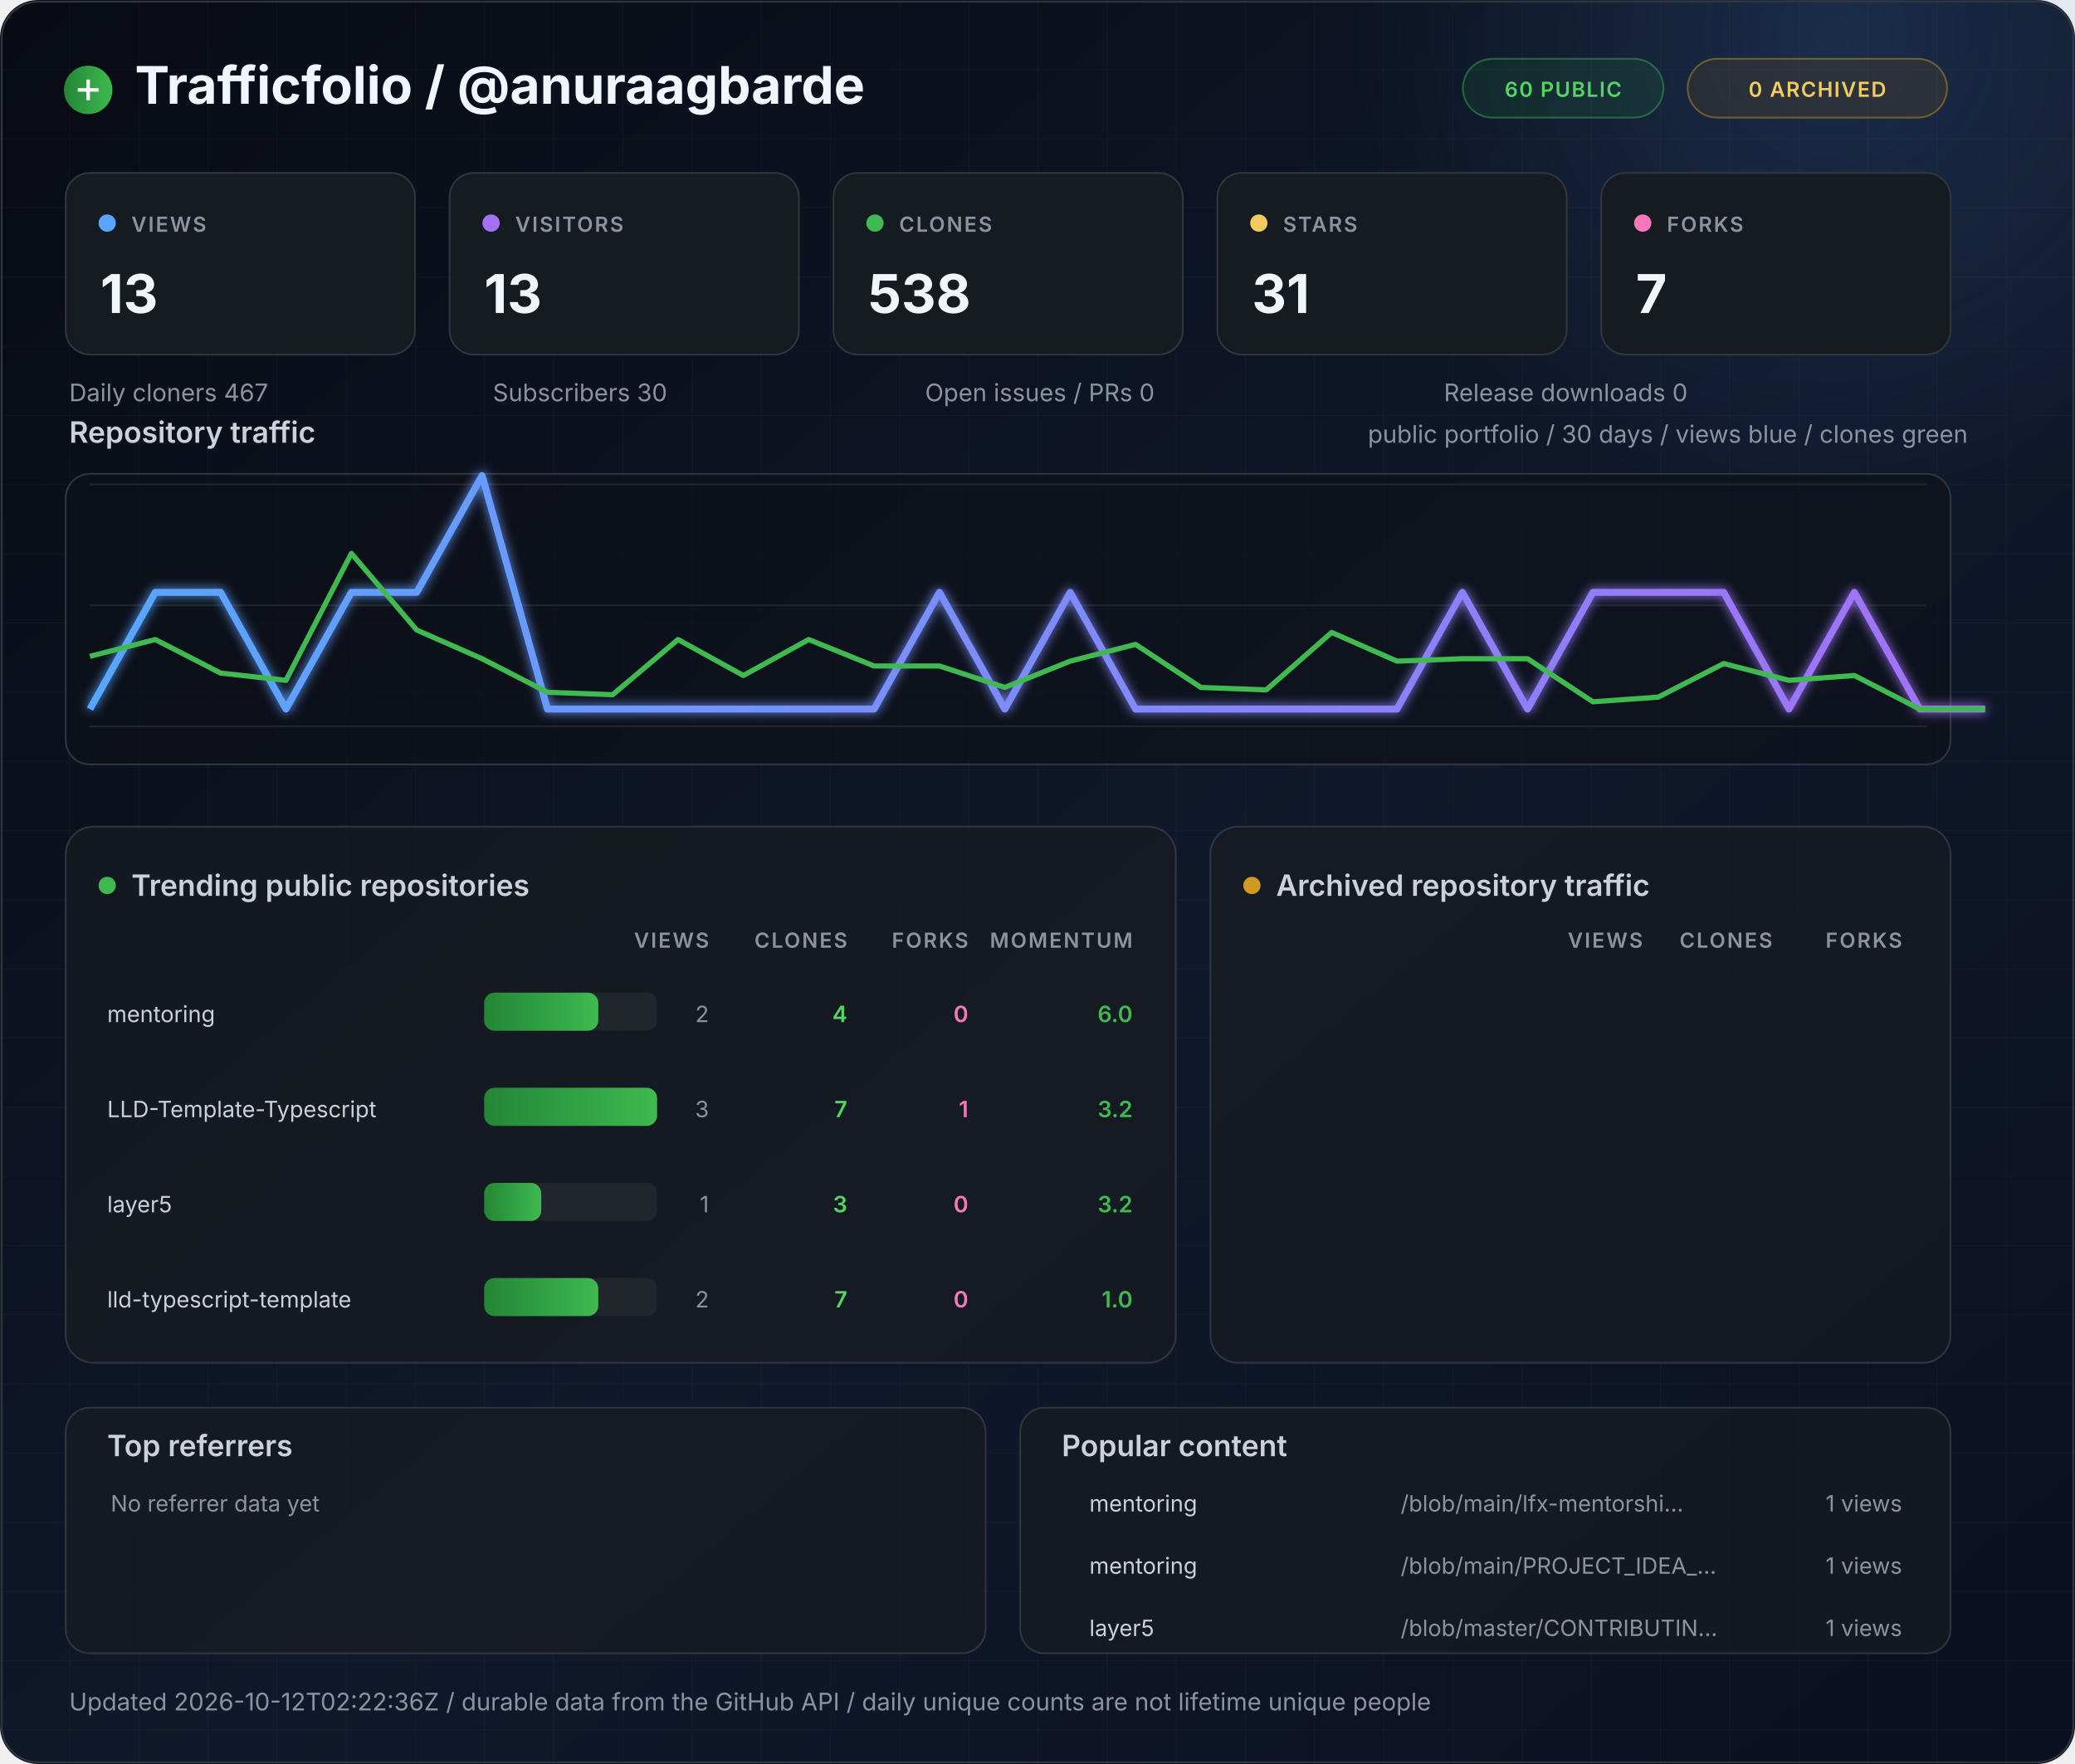
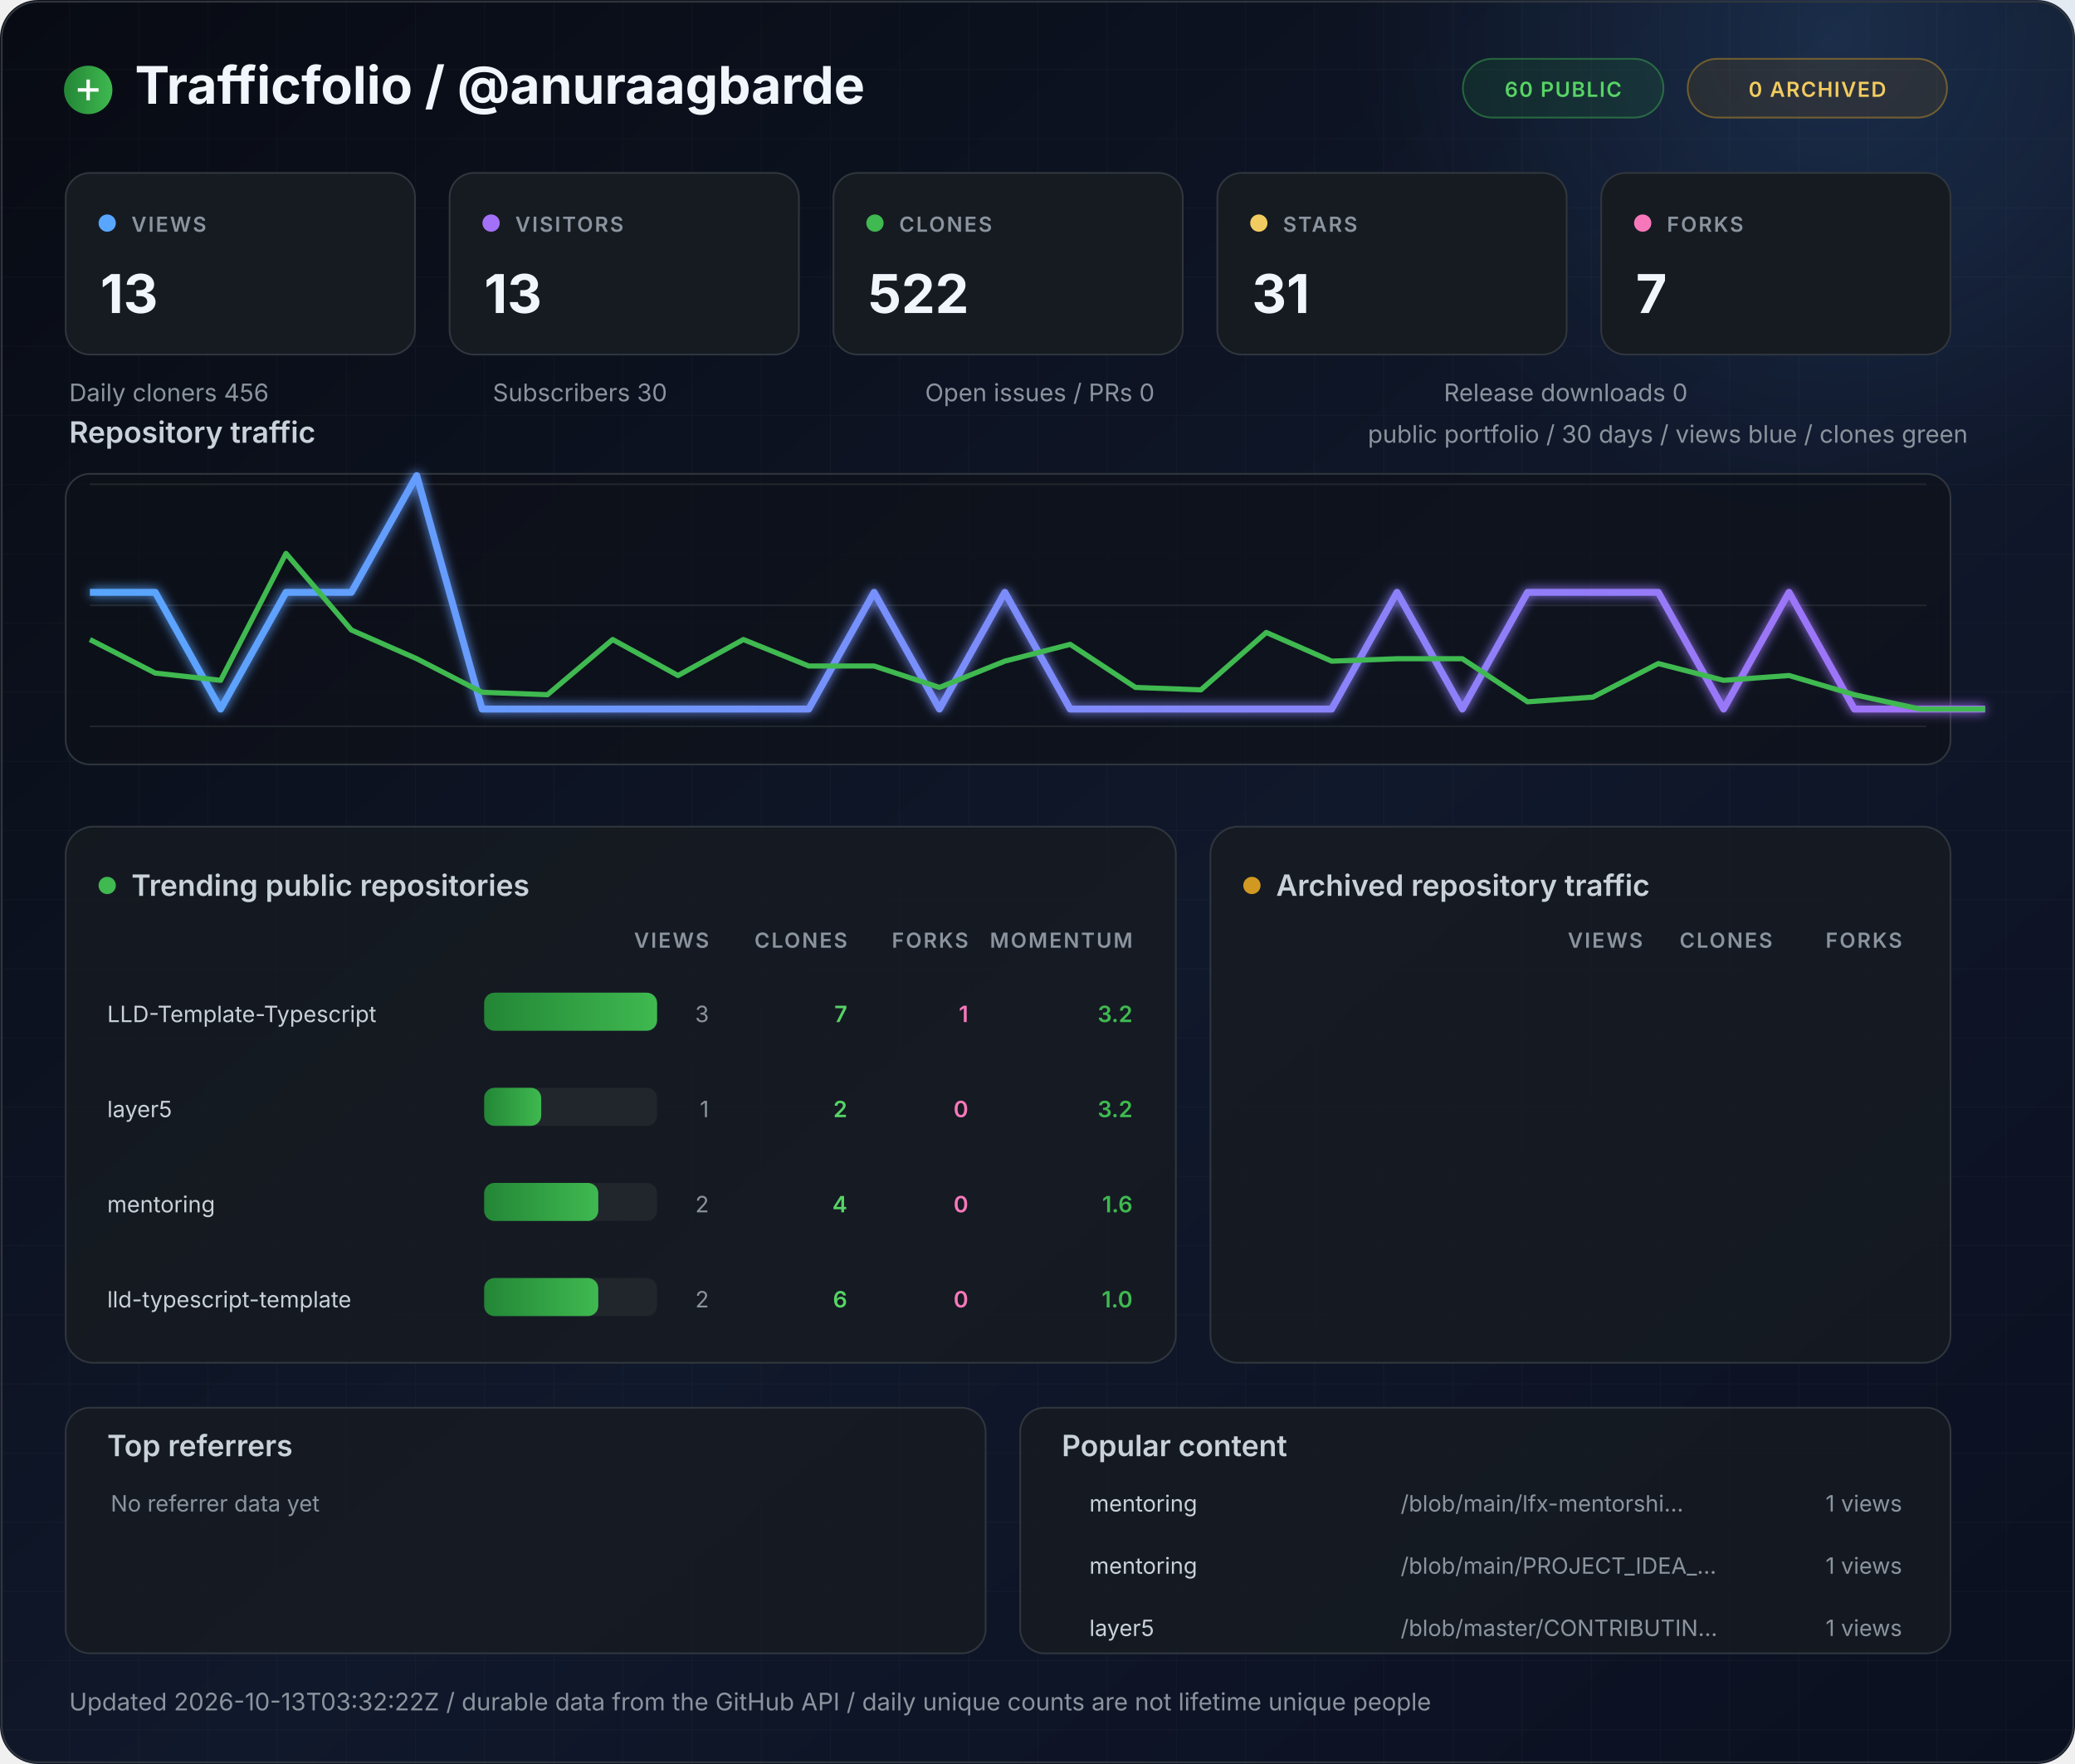
<svg xmlns="http://www.w3.org/2000/svg" width="1200" height="1020" viewBox="0 0 1200 1020" role="img" aria-label="Trafficfolio GitHub analytics dashboard for anuraagbarde">
  <defs>
    <linearGradient id="bg" x1="0" y1="0" x2="1" y2="1">
      <stop stop-color="#080b13" />
      <stop offset=".55" stop-color="#10182b" />
      <stop offset="1" stop-color="#0b1020" />
    </linearGradient>
    <linearGradient id="line" x1="0" y1="0" x2="1" y2="0">
      <stop stop-color="#58a6ff" />
      <stop offset="1" stop-color="#a371f7" />
    </linearGradient>
    <linearGradient id="bar" x1="0" y1="0" x2="1" y2="0">
      <stop stop-color="#238636" />
      <stop offset="1" stop-color="#3fb950" />
    </linearGradient>
    <linearGradient id="archiveBar" x1="0" y1="0" x2="1" y2="0">
      <stop stop-color="#9e6a03" />
      <stop offset="1" stop-color="#f2cc60" />
    </linearGradient>
    <radialGradient id="ambient">
      <stop stop-color="#58a6ff" stop-opacity=".16" />
      <stop offset="1" stop-color="#58a6ff" stop-opacity="0" />
    </radialGradient>
    <pattern id="grid" width="40" height="40" patternUnits="userSpaceOnUse">
      <path d="M40 0H0V40" fill="none" stroke="#ffffff" stroke-opacity=".025" />
    </pattern>
    <filter id="glow">
      <feGaussianBlur stdDeviation="3" result="b" />
      <feMerge>
        <feMergeNode in="b" />
        <feMergeNode in="SourceGraphic" />
      </feMerge>
    </filter>
    <style>
    .title{font:750 30px -apple-system,BlinkMacSystemFont,"Segoe UI",sans-serif;fill:#f0f6fc}
    .subtitle{font:14px -apple-system,BlinkMacSystemFont,"Segoe UI",sans-serif;fill:#8b949e}
    .label{font:600 12px -apple-system,BlinkMacSystemFont,"Segoe UI",sans-serif;fill:#8b949e;letter-spacing:1px}
    .metric{font:700 31px -apple-system,BlinkMacSystemFont,"Segoe UI",sans-serif;fill:#f0f6fc}
    .section{font:600 17px -apple-system,BlinkMacSystemFont,"Segoe UI",sans-serif;fill:#c9d1d9}
    .repo,.value,.trend,.archive,.clone,.fork{font:13px -apple-system,BlinkMacSystemFont,"Segoe UI",sans-serif;fill:#c9d1d9}
    .value{fill:#8b949e} .trend{fill:#3fb950;font-weight:600} .archive{fill:#d29922}
    .clone{fill:#56d364;font-weight:600} .fork{fill:#f778ba;font-weight:600}
    .pill{font:600 12px -apple-system,BlinkMacSystemFont,"Segoe UI",sans-serif;letter-spacing:.7px}
  </style>
  </defs>
  <rect width="1200" height="1020" rx="22" fill="url(#bg)" />
  <rect width="1200" height="1020" rx="22" fill="url(#grid)" />
  <circle cx="1060" cy="20" r="280" fill="url(#ambient)" />
  <rect x="1" y="1" width="1198" height="1018" rx="21" fill="none" stroke="#30363d" />
  <circle cx="51" cy="52" r="14" fill="url(#bar)" />
  <path d="M45 52h12M51 46v12" stroke="#fff" stroke-width="2" />
  <text x="78" y="60" class="title">Trafficfolio / @anuraagbarde</text>
  <rect x="846" y="34" width="116" height="34" rx="17" fill="#238636" fill-opacity=".16" stroke="#3fb950" stroke-opacity=".45" />
  <text x="904" y="56" text-anchor="middle" class="pill" fill="#56d364">60 PUBLIC</text>
  <rect x="976" y="34" width="150" height="34" rx="17" fill="#9e6a03" fill-opacity=".14" stroke="#d29922" stroke-opacity=".45" />
  <text x="1051" y="56" text-anchor="middle" class="pill" fill="#f2cc60">0 ARCHIVED</text>
  <rect x="38" y="100" width="202" height="105" rx="14" fill="#161b22" stroke="#30363d" />
  <circle cx="62" cy="129" r="5" fill="#58a6ff" />
  <text x="76" y="134" class="label">VIEWS</text>
  <text x="58" y="181" class="metric">13</text>
  <rect x="260" y="100" width="202" height="105" rx="14" fill="#161b22" stroke="#30363d" />
  <circle cx="284" cy="129" r="5" fill="#a371f7" />
  <text x="298" y="134" class="label">VISITORS</text>
  <text x="280" y="181" class="metric">13</text>
  <rect x="482" y="100" width="202" height="105" rx="14" fill="#161b22" stroke="#30363d" />
  <circle cx="506" cy="129" r="5" fill="#3fb950" />
  <text x="520" y="134" class="label">CLONES</text>
-   <text x="502" y="181" class="metric">538</text>
+   <text x="502" y="181" class="metric">522</text>
  <rect x="704" y="100" width="202" height="105" rx="14" fill="#161b22" stroke="#30363d" />
  <circle cx="728" cy="129" r="5" fill="#f2cc60" />
  <text x="742" y="134" class="label">STARS</text>
  <text x="724" y="181" class="metric">31</text>
  <rect x="926" y="100" width="202" height="105" rx="14" fill="#161b22" stroke="#30363d" />
  <circle cx="950" cy="129" r="5" fill="#f778ba" />
  <text x="964" y="134" class="label">FORKS</text>
  <text x="946" y="181" class="metric">7</text>
-   <text x="40" y="232" class="subtitle">Daily cloners 467</text>
+   <text x="40" y="232" class="subtitle">Daily cloners 456</text>
  <text x="285" y="232" class="subtitle">Subscribers 30</text>
  <text x="535" y="232" class="subtitle">Open issues / PRs 0</text>
  <text x="835" y="232" class="subtitle">Release downloads 0</text>
  <text x="40" y="256" class="section">Repository traffic</text>
  <text x="1138" y="256" text-anchor="end" class="subtitle">public portfolio / 30 days / views blue / clones green</text>
  <rect x="38" y="274" width="1090" height="168" rx="14" fill="#0d1117" fill-opacity=".62" stroke="#30363d" />
  <line x1="52" y1="420" x2="1114" y2="420" stroke="#21262d" />
  <line x1="52" y1="350" x2="1114" y2="350" stroke="#21262d" />
  <line x1="52" y1="280" x2="1114" y2="280" stroke="#21262d" />
-   <polyline points="52.0,410.0 89.8,342.5 127.6,342.5 165.4,410.0 203.2,342.5 241.0,342.5 278.8,275.0 316.6,410.0 354.3,410.0 392.1,410.0 429.9,410.0 467.7,410.0 505.5,410.0 543.3,342.5 581.1,410.0 618.9,342.5 656.7,410.0 694.5,410.0 732.3,410.0 770.1,410.0 807.9,410.0 845.7,342.5 883.4,410.0 921.2,342.5 959.0,342.5 996.8,342.5 1034.6,410.0 1072.4,342.5 1110.2,410.0 1148.0,410.0" fill="none" stroke="url(#line)" stroke-width="4" stroke-linejoin="round" filter="url(#glow)" />
-   <polyline points="52.0,379.5 89.8,369.8 127.6,389.2 165.4,393.4 203.2,320.0 241.0,364.3 278.8,380.9 316.6,400.3 354.3,401.7 392.1,369.8 429.9,390.6 467.7,369.8 505.5,385.1 543.3,385.1 581.1,397.5 618.9,382.3 656.7,372.6 694.5,397.5 732.3,398.9 770.1,365.7 807.9,382.3 845.7,380.9 883.4,380.9 921.2,405.8 959.0,403.1 996.8,383.7 1034.6,393.4 1072.4,390.6 1110.2,410.0 1148.0,410.0" fill="none" stroke="#3fb950" stroke-width="3" stroke-linejoin="round" />
+   <polyline points="52.0,342.5 89.8,342.5 127.6,410.0 165.4,342.5 203.2,342.5 241.0,275.0 278.8,410.0 316.6,410.0 354.3,410.0 392.1,410.0 429.9,410.0 467.7,410.0 505.5,342.5 543.3,410.0 581.1,342.5 618.9,410.0 656.7,410.0 694.5,410.0 732.3,410.0 770.1,410.0 807.9,342.5 845.7,410.0 883.4,342.5 921.2,342.5 959.0,342.5 996.8,410.0 1034.6,342.5 1072.4,410.0 1110.2,410.0 1148.0,410.0" fill="none" stroke="url(#line)" stroke-width="4" stroke-linejoin="round" filter="url(#glow)" />
+   <polyline points="52.0,369.8 89.8,389.2 127.6,393.4 165.4,320.0 203.2,364.3 241.0,380.9 278.8,400.3 316.6,401.7 354.3,369.8 392.1,390.6 429.9,369.8 467.7,385.1 505.5,385.1 543.3,397.5 581.1,382.3 618.9,372.6 656.7,397.5 694.5,398.9 732.3,365.7 770.1,382.3 807.9,380.9 845.7,380.9 883.4,405.8 921.2,403.1 959.0,383.7 996.8,393.4 1034.6,390.6 1072.4,401.7 1110.2,410.0 1148.0,410.0" fill="none" stroke="#3fb950" stroke-width="3" stroke-linejoin="round" />
  <rect x="38" y="478" width="642" height="310" rx="16" fill="#161b22" fill-opacity=".82" stroke="#30363d" />
  <circle cx="62" cy="512" r="5" fill="#3fb950" />
  <text x="76" y="518" class="section">Trending public repositories</text>
  <text x="410" y="548" text-anchor="end" class="label">VIEWS</text>
  <text x="490" y="548" text-anchor="end" class="label">CLONES</text>
  <text x="560" y="548" text-anchor="end" class="label">FORKS</text>
  <text x="655" y="548" text-anchor="end" class="label">MOMENTUM</text>
-   <text x="62" y="591" class="repo">mentoring</text>
+   <text x="62" y="591" class="repo">LLD-Template-Typescript</text>
  <rect x="280" y="574" width="100" height="22" rx="6" fill="#21262d" />
-   <rect x="280" y="574" width="66" height="22" rx="6" fill="url(#bar)" />
-   <text x="410" y="591" text-anchor="end" class="value">2</text>
-   <text x="490" y="591" text-anchor="end" class="clone">4</text>
-   <text x="560" y="591" text-anchor="end" class="fork">0</text>
-   <text x="655" y="591" text-anchor="end" class="trend">6.0</text>
-   <text x="62" y="646" class="repo">LLD-Template-Typescript</text>
+   <rect x="280" y="574" width="100" height="22" rx="6" fill="url(#bar)" />
+   <text x="410" y="591" text-anchor="end" class="value">3</text>
+   <text x="490" y="591" text-anchor="end" class="clone">7</text>
+   <text x="560" y="591" text-anchor="end" class="fork">1</text>
+   <text x="655" y="591" text-anchor="end" class="trend">3.2</text>
+   <text x="62" y="646" class="repo">layer5</text>
  <rect x="280" y="629" width="100" height="22" rx="6" fill="#21262d" />
-   <rect x="280" y="629" width="100" height="22" rx="6" fill="url(#bar)" />
-   <text x="410" y="646" text-anchor="end" class="value">3</text>
-   <text x="490" y="646" text-anchor="end" class="clone">7</text>
-   <text x="560" y="646" text-anchor="end" class="fork">1</text>
+   <rect x="280" y="629" width="33" height="22" rx="6" fill="url(#bar)" />
+   <text x="410" y="646" text-anchor="end" class="value">1</text>
+   <text x="490" y="646" text-anchor="end" class="clone">2</text>
+   <text x="560" y="646" text-anchor="end" class="fork">0</text>
  <text x="655" y="646" text-anchor="end" class="trend">3.2</text>
-   <text x="62" y="701" class="repo">layer5</text>
+   <text x="62" y="701" class="repo">mentoring</text>
  <rect x="280" y="684" width="100" height="22" rx="6" fill="#21262d" />
-   <rect x="280" y="684" width="33" height="22" rx="6" fill="url(#bar)" />
-   <text x="410" y="701" text-anchor="end" class="value">1</text>
-   <text x="490" y="701" text-anchor="end" class="clone">3</text>
+   <rect x="280" y="684" width="66" height="22" rx="6" fill="url(#bar)" />
+   <text x="410" y="701" text-anchor="end" class="value">2</text>
+   <text x="490" y="701" text-anchor="end" class="clone">4</text>
  <text x="560" y="701" text-anchor="end" class="fork">0</text>
-   <text x="655" y="701" text-anchor="end" class="trend">3.2</text>
+   <text x="655" y="701" text-anchor="end" class="trend">1.6</text>
  <text x="62" y="756" class="repo">lld-typescript-template</text>
  <rect x="280" y="739" width="100" height="22" rx="6" fill="#21262d" />
  <rect x="280" y="739" width="66" height="22" rx="6" fill="url(#bar)" />
  <text x="410" y="756" text-anchor="end" class="value">2</text>
-   <text x="490" y="756" text-anchor="end" class="clone">7</text>
+   <text x="490" y="756" text-anchor="end" class="clone">6</text>
  <text x="560" y="756" text-anchor="end" class="fork">0</text>
  <text x="655" y="756" text-anchor="end" class="trend">1.0</text>
  <rect x="700" y="478" width="428" height="310" rx="16" fill="#161b22" fill-opacity=".82" stroke="#30363d" />
  <circle cx="724" cy="512" r="5" fill="#d29922" />
  <text x="738" y="518" class="section">Archived repository traffic</text>
  <text x="950" y="548" text-anchor="end" class="label">VIEWS</text>
  <text x="1025" y="548" text-anchor="end" class="label">CLONES</text>
  <text x="1100" y="548" text-anchor="end" class="label">FORKS</text>
  <rect x="38" y="814" width="532" height="142" rx="14" fill="#161b22" fill-opacity=".82" stroke="#30363d" />
  <text x="62" y="842" class="section">Top referrers</text>
  <text x="64" y="874" class="value">No referrer data yet</text>
  <rect x="590" y="814" width="538" height="142" rx="14" fill="#161b22" fill-opacity=".82" stroke="#30363d" />
  <text x="614" y="842" class="section">Popular content</text>
  <text x="630" y="874" class="repo">mentoring</text>
  <text x="810" y="874" class="value">/blob/main/lfx-mentorshi...</text>
  <text x="1100" y="874" text-anchor="end" class="value">1 views</text>
  <text x="630" y="910" class="repo">mentoring</text>
  <text x="810" y="910" class="value">/blob/main/PROJECT_IDEA_...</text>
  <text x="1100" y="910" text-anchor="end" class="value">1 views</text>
  <text x="630" y="946" class="repo">layer5</text>
  <text x="810" y="946" class="value">/blob/master/CONTRIBUTIN...</text>
  <text x="1100" y="946" text-anchor="end" class="value">1 views</text>
-   <text x="40" y="989" class="subtitle">Updated 2026-10-12T02:22:36Z / durable data from the GitHub API / daily unique counts are not lifetime unique people</text>
+   <text x="40" y="989" class="subtitle">Updated 2026-10-13T03:32:22Z / durable data from the GitHub API / daily unique counts are not lifetime unique people</text>
</svg>
